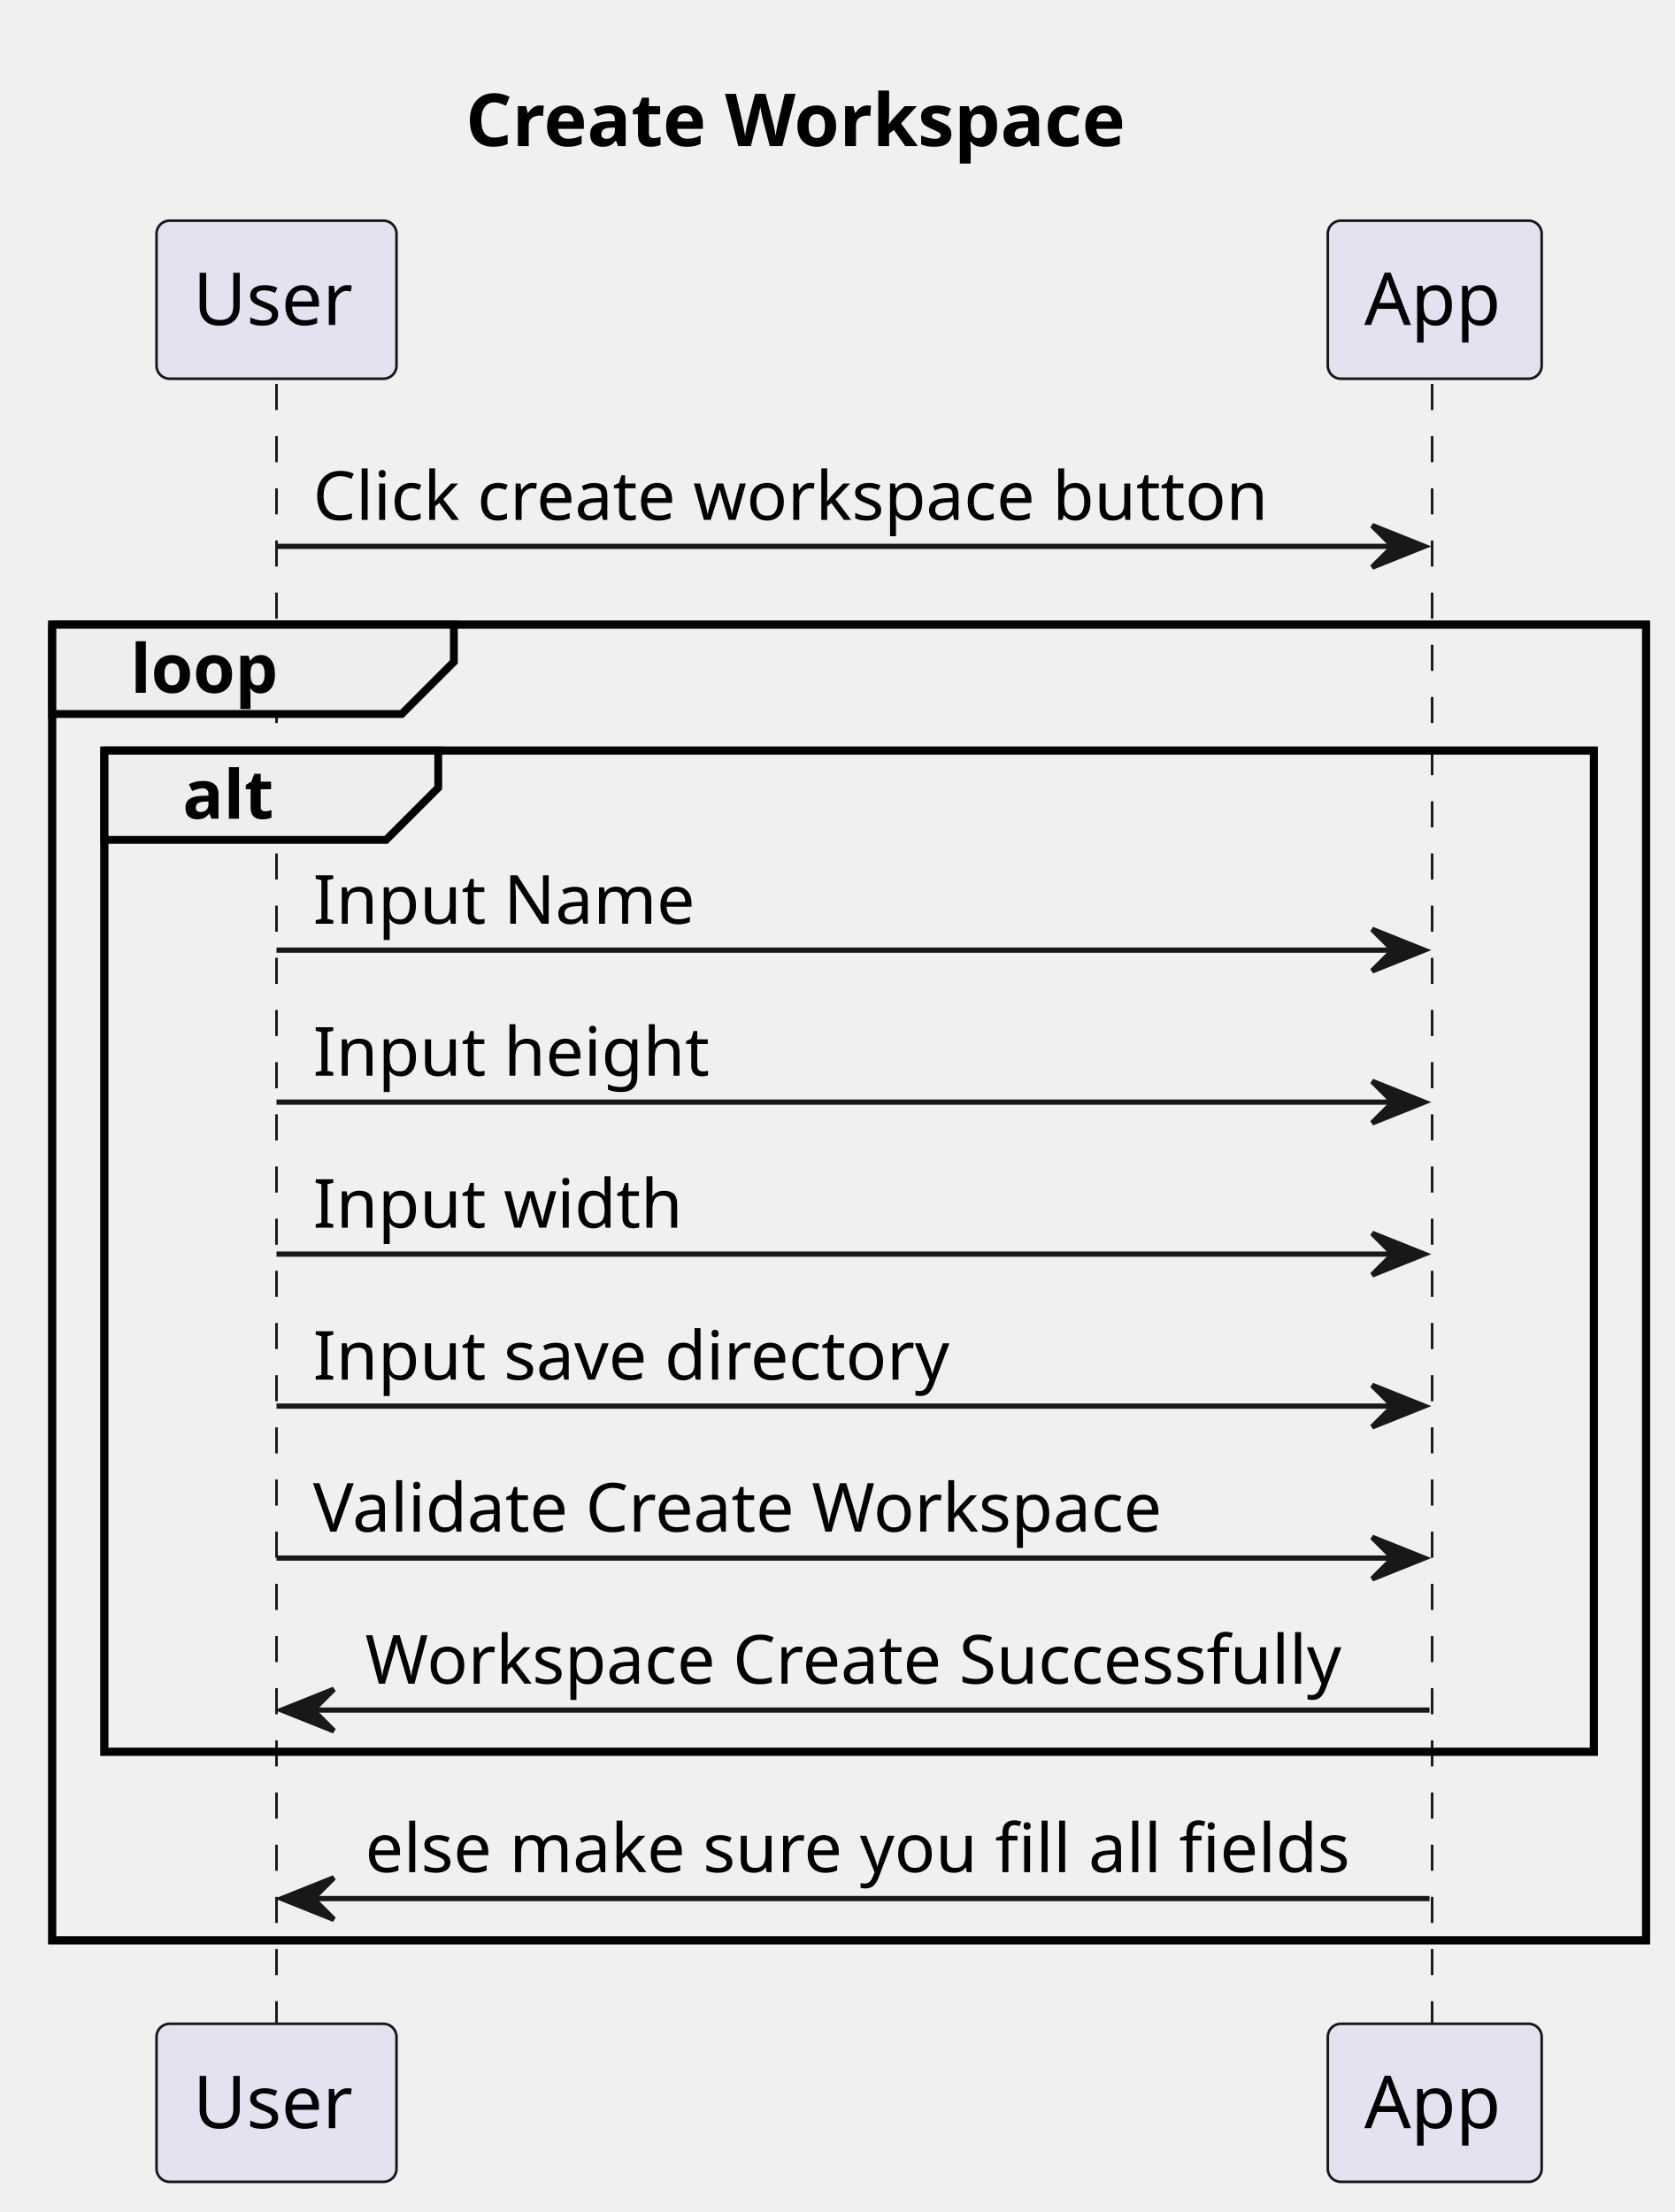
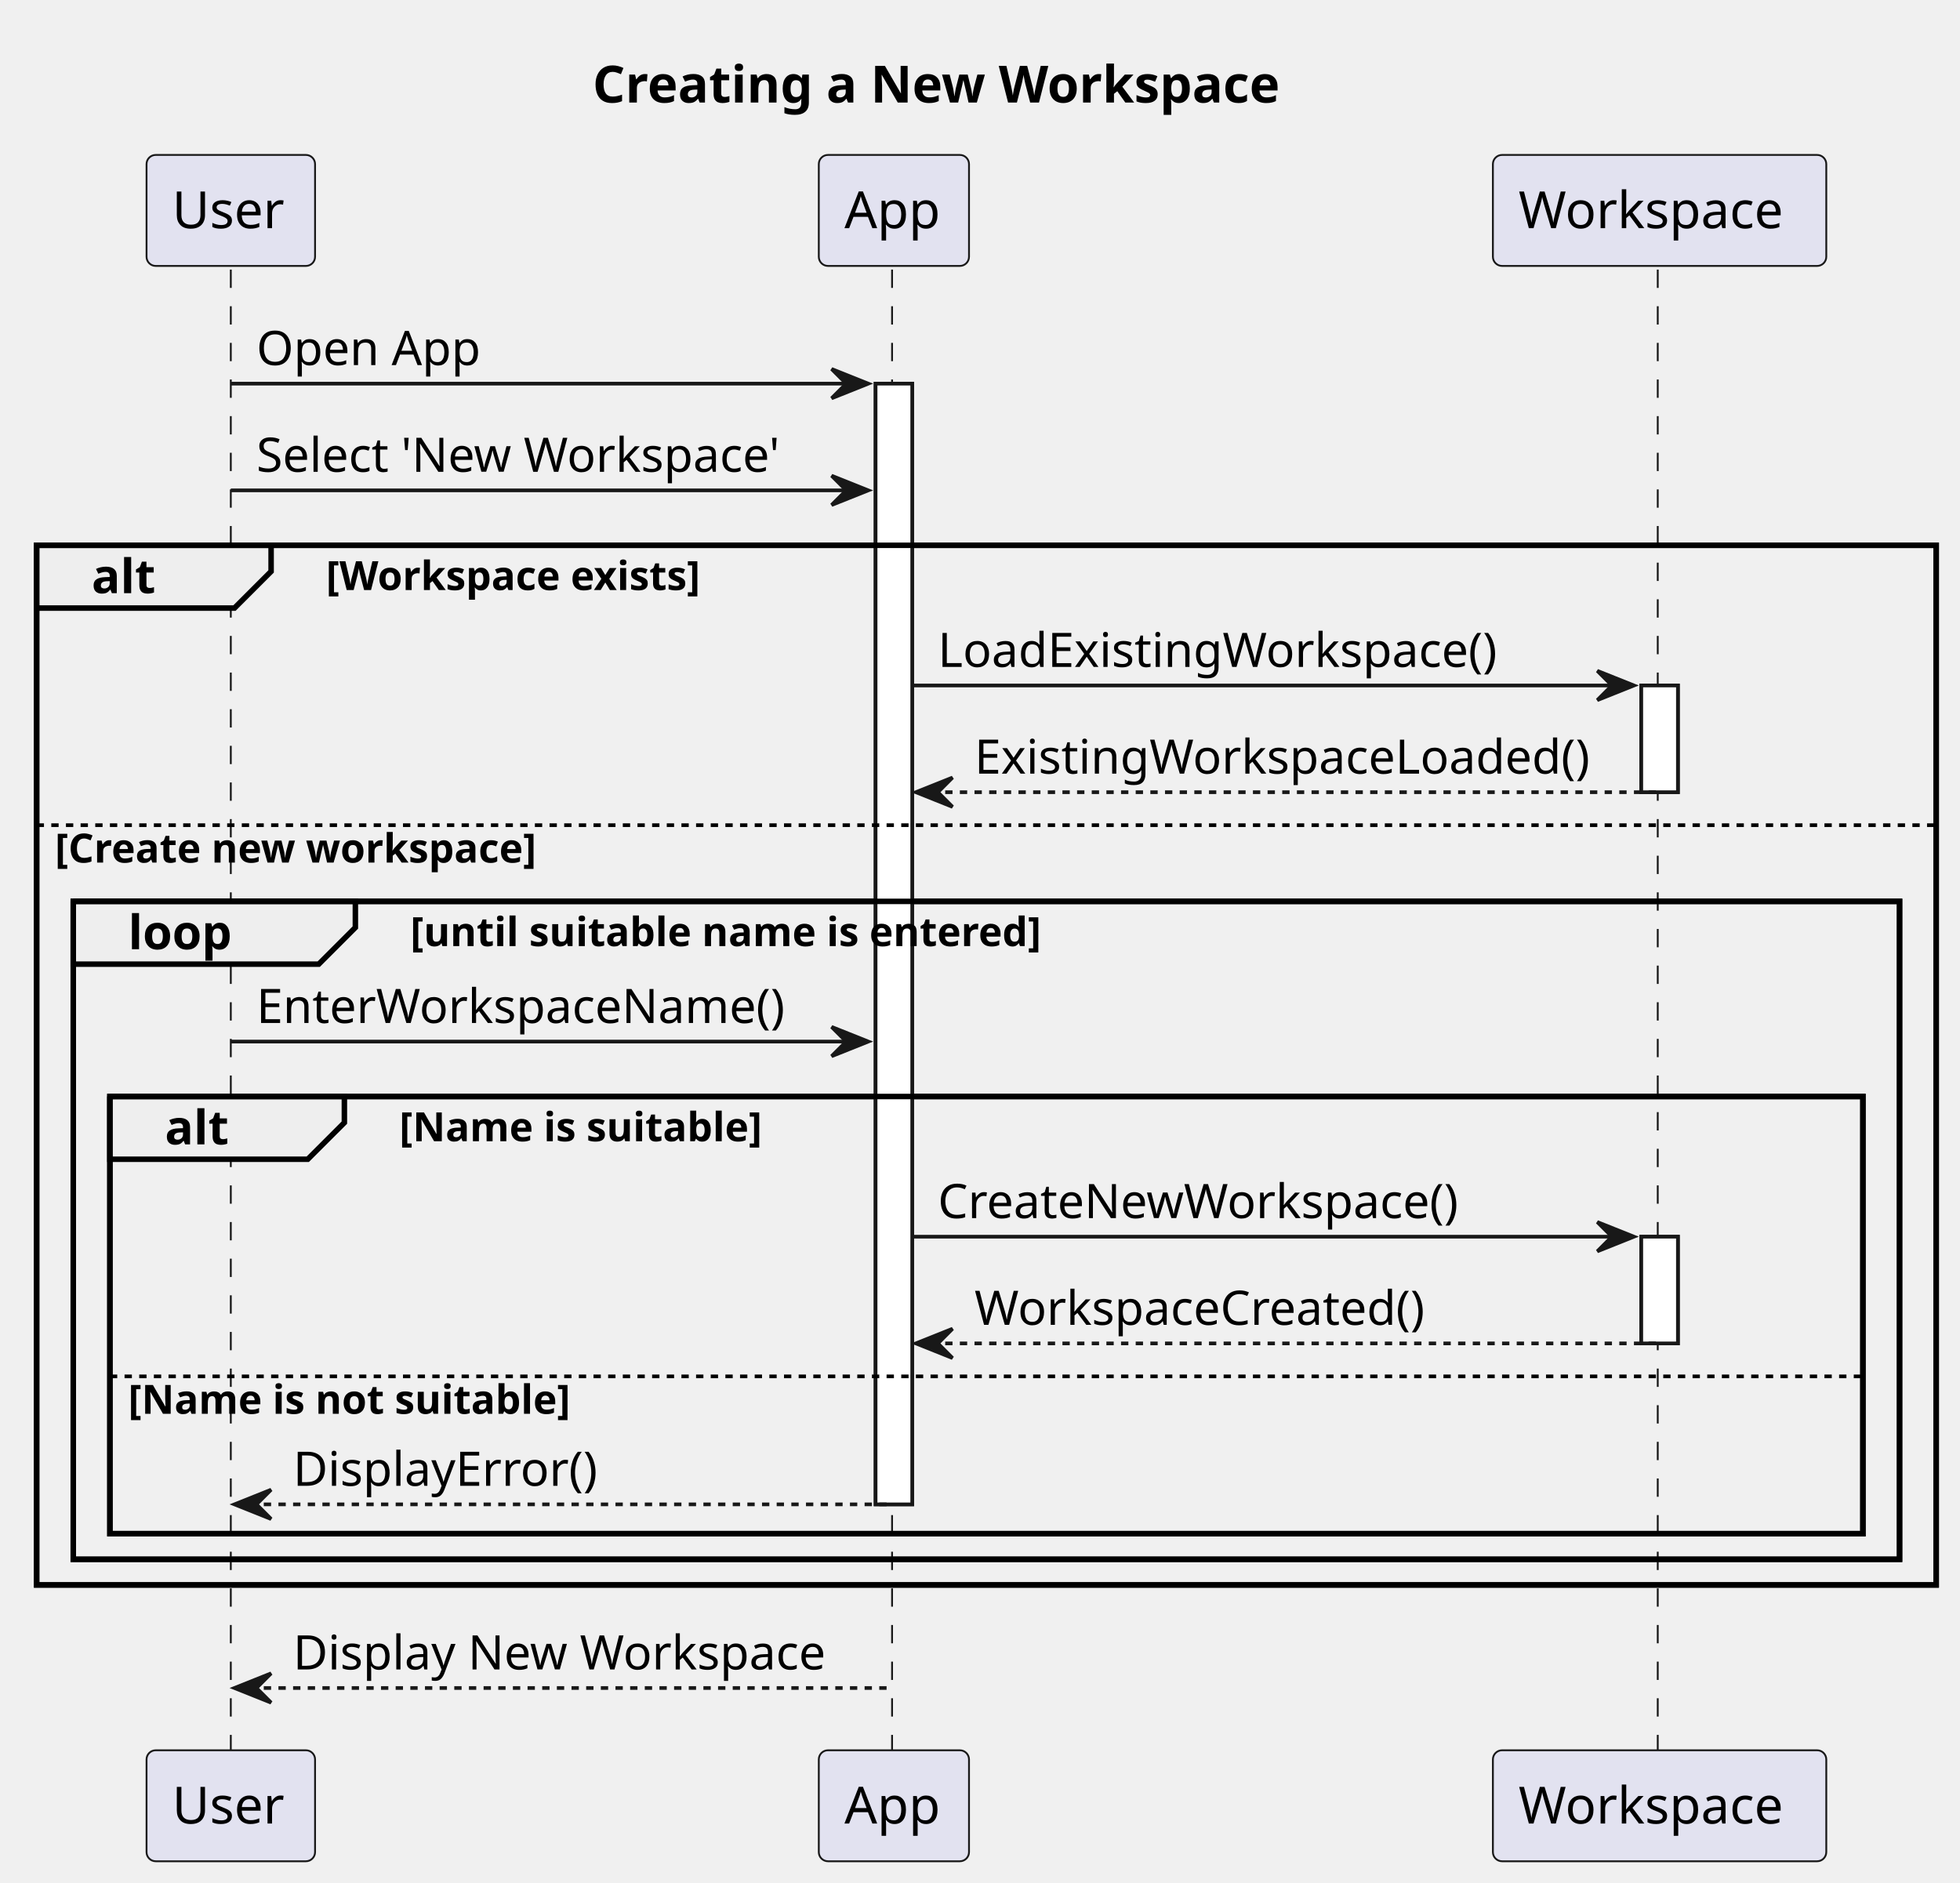
- <svg xmlns="http://www.w3.org/2000/svg" contentStyleType="text/css" height="424px" preserveAspectRatio="none" style="width:321px;height:424px;background:#FFFFFF;" version="1.1" viewBox="0 0 321 424" width="321px" zoomAndPan="magnify">
+ <svg xmlns="http://www.w3.org/2000/svg" contentStyleType="text/css" height="514px" preserveAspectRatio="none" style="width:535px;height:514px;background:#FFFFFF;" version="1.1" viewBox="0 0 535 514" width="535px" zoomAndPan="magnify">
  <defs />
  <g>
-     <text fill="#000000" font-family="sans-serif" font-size="14" font-weight="bold" lengthAdjust="spacing" textLength="146" x="89.25" y="27.995">Create Workspace</text>
-     <rect fill="none" height="252.195" style="stroke:#000000;stroke-width:1.5;" width="305.5" x="10" y="119.727" />
-     <rect fill="none" height="191.93" style="stroke:#000000;stroke-width:1.5;" width="285.5" x="20" y="143.859" />
-     <line style="stroke:#181818;stroke-width:0.5;stroke-dasharray:5.0,5.0;" x1="53" x2="53" y1="73.594" y2="388.922" />
-     <line style="stroke:#181818;stroke-width:0.5;stroke-dasharray:5.0,5.0;" x1="274.5" x2="274.5" y1="73.594" y2="388.922" />
-     <rect fill="#E2E2F0" height="30.297" rx="2.5" ry="2.5" style="stroke:#181818;stroke-width:0.5;" width="46" x="30" y="42.297" />
-     <text fill="#000000" font-family="sans-serif" font-size="14" lengthAdjust="spacing" textLength="32" x="37" y="62.292">User</text>
-     <rect fill="#E2E2F0" height="30.297" rx="2.5" ry="2.5" style="stroke:#181818;stroke-width:0.5;" width="46" x="30" y="387.922" />
-     <text fill="#000000" font-family="sans-serif" font-size="14" lengthAdjust="spacing" textLength="32" x="37" y="407.917">User</text>
-     <rect fill="#E2E2F0" height="30.297" rx="2.5" ry="2.5" style="stroke:#181818;stroke-width:0.5;" width="41" x="254.5" y="42.297" />
-     <text fill="#000000" font-family="sans-serif" font-size="14" lengthAdjust="spacing" textLength="27" x="261.5" y="62.292">App</text>
-     <rect fill="#E2E2F0" height="30.297" rx="2.5" ry="2.5" style="stroke:#181818;stroke-width:0.5;" width="41" x="254.5" y="387.922" />
-     <text fill="#000000" font-family="sans-serif" font-size="14" lengthAdjust="spacing" textLength="27" x="261.5" y="407.917">App</text>
-     <polygon fill="#181818" points="263,100.727,273,104.727,263,108.727,267,104.727" style="stroke:#181818;stroke-width:1.0;" />
-     <line style="stroke:#181818;stroke-width:1.0;" x1="53" x2="269" y1="104.727" y2="104.727" />
-     <text fill="#000000" font-family="sans-serif" font-size="13" lengthAdjust="spacing" textLength="191" x="60" y="99.661">Click create workspace button</text>
-     <path d="M10,119.727 L87,119.727 L87,126.859 L77,136.859 L10,136.859 L10,119.727 " fill="#EEEEEE" style="stroke:#000000;stroke-width:1.5;" />
-     <rect fill="none" height="252.195" style="stroke:#000000;stroke-width:1.5;" width="305.5" x="10" y="119.727" />
-     <text fill="#000000" font-family="sans-serif" font-size="13" font-weight="bold" lengthAdjust="spacing" textLength="32" x="25" y="132.793">loop</text>
-     <path d="M20,143.859 L84,143.859 L84,150.992 L74,160.992 L20,160.992 L20,143.859 " fill="#EEEEEE" style="stroke:#000000;stroke-width:1.5;" />
-     <rect fill="none" height="191.93" style="stroke:#000000;stroke-width:1.5;" width="285.5" x="20" y="143.859" />
-     <text fill="#000000" font-family="sans-serif" font-size="13" font-weight="bold" lengthAdjust="spacing" textLength="19" x="35" y="156.926">alt</text>
-     <polygon fill="#181818" points="263,178.125,273,182.125,263,186.125,267,182.125" style="stroke:#181818;stroke-width:1.0;" />
-     <line style="stroke:#181818;stroke-width:1.0;" x1="53" x2="269" y1="182.125" y2="182.125" />
-     <text fill="#000000" font-family="sans-serif" font-size="13" lengthAdjust="spacing" textLength="75" x="60" y="177.059">Input Name</text>
-     <polygon fill="#181818" points="263,207.258,273,211.258,263,215.258,267,211.258" style="stroke:#181818;stroke-width:1.0;" />
-     <line style="stroke:#181818;stroke-width:1.0;" x1="53" x2="269" y1="211.258" y2="211.258" />
-     <text fill="#000000" font-family="sans-serif" font-size="13" lengthAdjust="spacing" textLength="76" x="60" y="206.192">Input height</text>
-     <polygon fill="#181818" points="263,236.391,273,240.391,263,244.391,267,240.391" style="stroke:#181818;stroke-width:1.0;" />
-     <line style="stroke:#181818;stroke-width:1.0;" x1="53" x2="269" y1="240.391" y2="240.391" />
-     <text fill="#000000" font-family="sans-serif" font-size="13" lengthAdjust="spacing" textLength="69" x="60" y="235.325">Input width</text>
-     <polygon fill="#181818" points="263,265.523,273,269.523,263,273.523,267,269.523" style="stroke:#181818;stroke-width:1.0;" />
-     <line style="stroke:#181818;stroke-width:1.0;" x1="53" x2="269" y1="269.523" y2="269.523" />
-     <text fill="#000000" font-family="sans-serif" font-size="13" lengthAdjust="spacing" textLength="126" x="60" y="264.457">Input save directory</text>
-     <polygon fill="#181818" points="263,294.656,273,298.656,263,302.656,267,298.656" style="stroke:#181818;stroke-width:1.0;" />
-     <line style="stroke:#181818;stroke-width:1.0;" x1="53" x2="269" y1="298.656" y2="298.656" />
-     <text fill="#000000" font-family="sans-serif" font-size="13" lengthAdjust="spacing" textLength="172" x="60" y="293.59">Validate Create Workspace</text>
-     <polygon fill="#181818" points="64,323.789,54,327.789,64,331.789,60,327.789" style="stroke:#181818;stroke-width:1.0;" />
-     <line style="stroke:#181818;stroke-width:1.0;" x1="58" x2="274" y1="327.789" y2="327.789" />
-     <text fill="#000000" font-family="sans-serif" font-size="13" lengthAdjust="spacing" textLength="198" x="70" y="322.723">Workspace Create Successfully</text>
-     <polygon fill="#181818" points="64,359.922,54,363.922,64,367.922,60,363.922" style="stroke:#181818;stroke-width:1.0;" />
-     <line style="stroke:#181818;stroke-width:1.0;" x1="58" x2="274" y1="363.922" y2="363.922" />
-     <text fill="#000000" font-family="sans-serif" font-size="13" lengthAdjust="spacing" textLength="197" x="70" y="358.856">else make sure you fill all fields</text>
+     <text fill="#000000" font-family="sans-serif" font-size="14" font-weight="bold" lengthAdjust="spacing" textLength="214" x="161.75" y="27.995">Creating a New Workspace</text>
+     <rect fill="#FFFFFF" height="305.938" style="stroke:#181818;stroke-width:1.0;" width="10" x="239" y="104.727" />
+     <rect fill="#FFFFFF" height="29.133" style="stroke:#181818;stroke-width:1.0;" width="10" x="448" y="187.125" />
+     <rect fill="#FFFFFF" height="29.133" style="stroke:#181818;stroke-width:1.0;" width="10" x="448" y="337.594" />
+     <rect fill="none" height="283.805" style="stroke:#000000;stroke-width:1.5;" width="518.5" x="10" y="148.859" />
+     <rect fill="none" height="179.602" style="stroke:#000000;stroke-width:1.5;" width="498.5" x="20" y="246.062" />
+     <rect fill="none" height="119.336" style="stroke:#000000;stroke-width:1.5;" width="478.5" x="30" y="299.328" />
+     <line style="stroke:#181818;stroke-width:0.5;stroke-dasharray:5.0,5.0;" x1="63" x2="63" y1="73.594" y2="478.797" />
+     <line style="stroke:#181818;stroke-width:0.5;stroke-dasharray:5.0,5.0;" x1="243.5" x2="243.5" y1="73.594" y2="478.797" />
+     <line style="stroke:#181818;stroke-width:0.5;stroke-dasharray:5.0,5.0;" x1="452.5" x2="452.5" y1="73.594" y2="478.797" />
+     <rect fill="#E2E2F0" height="30.297" rx="2.5" ry="2.5" style="stroke:#181818;stroke-width:0.5;" width="46" x="40" y="42.297" />
+     <text fill="#000000" font-family="sans-serif" font-size="14" lengthAdjust="spacing" textLength="32" x="47" y="62.292">User</text>
+     <rect fill="#E2E2F0" height="30.297" rx="2.5" ry="2.5" style="stroke:#181818;stroke-width:0.5;" width="46" x="40" y="477.797" />
+     <text fill="#000000" font-family="sans-serif" font-size="14" lengthAdjust="spacing" textLength="32" x="47" y="497.792">User</text>
+     <rect fill="#E2E2F0" height="30.297" rx="2.5" ry="2.5" style="stroke:#181818;stroke-width:0.5;" width="41" x="223.5" y="42.297" />
+     <text fill="#000000" font-family="sans-serif" font-size="14" lengthAdjust="spacing" textLength="27" x="230.5" y="62.292">App</text>
+     <rect fill="#E2E2F0" height="30.297" rx="2.5" ry="2.5" style="stroke:#181818;stroke-width:0.5;" width="41" x="223.5" y="477.797" />
+     <text fill="#000000" font-family="sans-serif" font-size="14" lengthAdjust="spacing" textLength="27" x="230.5" y="497.792">App</text>
+     <rect fill="#E2E2F0" height="30.297" rx="2.5" ry="2.5" style="stroke:#181818;stroke-width:0.5;" width="91" x="407.5" y="42.297" />
+     <text fill="#000000" font-family="sans-serif" font-size="14" lengthAdjust="spacing" textLength="77" x="414.5" y="62.292">Workspace</text>
+     <rect fill="#E2E2F0" height="30.297" rx="2.5" ry="2.5" style="stroke:#181818;stroke-width:0.5;" width="91" x="407.5" y="477.797" />
+     <text fill="#000000" font-family="sans-serif" font-size="14" lengthAdjust="spacing" textLength="77" x="414.5" y="497.792">Workspace</text>
+     <rect fill="#FFFFFF" height="305.938" style="stroke:#181818;stroke-width:1.0;" width="10" x="239" y="104.727" />
+     <rect fill="#FFFFFF" height="29.133" style="stroke:#181818;stroke-width:1.0;" width="10" x="448" y="187.125" />
+     <rect fill="#FFFFFF" height="29.133" style="stroke:#181818;stroke-width:1.0;" width="10" x="448" y="337.594" />
+     <polygon fill="#181818" points="227,100.727,237,104.727,227,108.727,231,104.727" style="stroke:#181818;stroke-width:1.0;" />
+     <line style="stroke:#181818;stroke-width:1.0;" x1="63" x2="233" y1="104.727" y2="104.727" />
+     <text fill="#000000" font-family="sans-serif" font-size="13" lengthAdjust="spacing" textLength="63" x="70" y="99.661">Open App</text>
+     <polygon fill="#181818" points="227,129.859,237,133.859,227,137.859,231,133.859" style="stroke:#181818;stroke-width:1.0;" />
+     <line style="stroke:#181818;stroke-width:1.0;" x1="63" x2="233" y1="133.859" y2="133.859" />
+     <text fill="#000000" font-family="sans-serif" font-size="13" lengthAdjust="spacing" textLength="150" x="70" y="128.793">Select 'New Workspace'</text>
+     <path d="M10,148.859 L74,148.859 L74,155.992 L64,165.992 L10,165.992 L10,148.859 " fill="#EEEEEE" style="stroke:#000000;stroke-width:1.5;" />
+     <rect fill="none" height="283.805" style="stroke:#000000;stroke-width:1.5;" width="518.5" x="10" y="148.859" />
+     <text fill="#000000" font-family="sans-serif" font-size="13" font-weight="bold" lengthAdjust="spacing" textLength="19" x="25" y="161.926">alt</text>
+     <text fill="#000000" font-family="sans-serif" font-size="11" font-weight="bold" lengthAdjust="spacing" textLength="123" x="89" y="161.07">[Workspace exists]</text>
+     <polygon fill="#181818" points="436,183.125,446,187.125,436,191.125,440,187.125" style="stroke:#181818;stroke-width:1.0;" />
+     <line style="stroke:#181818;stroke-width:1.0;" x1="249" x2="442" y1="187.125" y2="187.125" />
+     <text fill="#000000" font-family="sans-serif" font-size="13" lengthAdjust="spacing" textLength="159" x="256" y="182.059">LoadExistingWorkspace()</text>
+     <polygon fill="#181818" points="260,212.258,250,216.258,260,220.258,256,216.258" style="stroke:#181818;stroke-width:1.0;" />
+     <line style="stroke:#181818;stroke-width:1.0;stroke-dasharray:2.0,2.0;" x1="254" x2="452" y1="216.258" y2="216.258" />
+     <text fill="#000000" font-family="sans-serif" font-size="13" lengthAdjust="spacing" textLength="175" x="266" y="211.192">ExistingWorkspaceLoaded()</text>
+     <line style="stroke:#000000;stroke-width:1.0;stroke-dasharray:2.0,2.0;" x1="10" x2="528.5" y1="225.258" y2="225.258" />
+     <text fill="#000000" font-family="sans-serif" font-size="11" font-weight="bold" lengthAdjust="spacing" textLength="157" x="15" y="235.468">[Create new workspace]</text>
+     <path d="M20,246.062 L97,246.062 L97,253.195 L87,263.195 L20,263.195 L20,246.062 " fill="#EEEEEE" style="stroke:#000000;stroke-width:1.5;" />
+     <rect fill="none" height="179.602" style="stroke:#000000;stroke-width:1.5;" width="498.5" x="20" y="246.062" />
+     <text fill="#000000" font-family="sans-serif" font-size="13" font-weight="bold" lengthAdjust="spacing" textLength="32" x="35" y="259.129">loop</text>
+     <text fill="#000000" font-family="sans-serif" font-size="11" font-weight="bold" lengthAdjust="spacing" textLength="203" x="112" y="258.273">[until suitable name is entered]</text>
+     <polygon fill="#181818" points="227,280.328,237,284.328,227,288.328,231,284.328" style="stroke:#181818;stroke-width:1.0;" />
+     <line style="stroke:#181818;stroke-width:1.0;" x1="63" x2="233" y1="284.328" y2="284.328" />
+     <text fill="#000000" font-family="sans-serif" font-size="13" lengthAdjust="spacing" textLength="152" x="70" y="279.262">EnterWorkspaceName()</text>
+     <path d="M30,299.328 L94,299.328 L94,306.461 L84,316.461 L30,316.461 L30,299.328 " fill="#EEEEEE" style="stroke:#000000;stroke-width:1.5;" />
+     <rect fill="none" height="119.336" style="stroke:#000000;stroke-width:1.5;" width="478.5" x="30" y="299.328" />
+     <text fill="#000000" font-family="sans-serif" font-size="13" font-weight="bold" lengthAdjust="spacing" textLength="19" x="45" y="312.395">alt</text>
+     <text fill="#000000" font-family="sans-serif" font-size="11" font-weight="bold" lengthAdjust="spacing" textLength="117" x="109" y="311.539">[Name is suitable]</text>
+     <polygon fill="#181818" points="436,333.594,446,337.594,436,341.594,440,337.594" style="stroke:#181818;stroke-width:1.0;" />
+     <line style="stroke:#181818;stroke-width:1.0;" x1="249" x2="442" y1="337.594" y2="337.594" />
+     <text fill="#000000" font-family="sans-serif" font-size="13" lengthAdjust="spacing" textLength="149" x="256" y="332.528">CreateNewWorkspace()</text>
+     <polygon fill="#181818" points="260,362.727,250,366.727,260,370.727,256,366.727" style="stroke:#181818;stroke-width:1.0;" />
+     <line style="stroke:#181818;stroke-width:1.0;stroke-dasharray:2.0,2.0;" x1="254" x2="452" y1="366.727" y2="366.727" />
+     <text fill="#000000" font-family="sans-serif" font-size="13" lengthAdjust="spacing" textLength="130" x="266" y="361.661">WorkspaceCreated()</text>
+     <line style="stroke:#000000;stroke-width:1.0;stroke-dasharray:2.0,2.0;" x1="30" x2="508.5" y1="375.727" y2="375.727" />
+     <text fill="#000000" font-family="sans-serif" font-size="11" font-weight="bold" lengthAdjust="spacing" textLength="142" x="35" y="385.937">[Name is not suitable]</text>
+     <polygon fill="#181818" points="74,406.664,64,410.664,74,414.664,70,410.664" style="stroke:#181818;stroke-width:1.0;" />
+     <line style="stroke:#181818;stroke-width:1.0;stroke-dasharray:2.0,2.0;" x1="68" x2="243" y1="410.664" y2="410.664" />
+     <text fill="#000000" font-family="sans-serif" font-size="13" lengthAdjust="spacing" textLength="87" x="80" y="405.598">DisplayError()</text>
+     <polygon fill="#181818" points="74,456.797,64,460.797,74,464.797,70,460.797" style="stroke:#181818;stroke-width:1.0;" />
+     <line style="stroke:#181818;stroke-width:1.0;stroke-dasharray:2.0,2.0;" x1="68" x2="243" y1="460.797" y2="460.797" />
+     <text fill="#000000" font-family="sans-serif" font-size="13" lengthAdjust="spacing" textLength="150" x="80" y="455.731">Display New Workspace</text>
  </g>
</svg>
